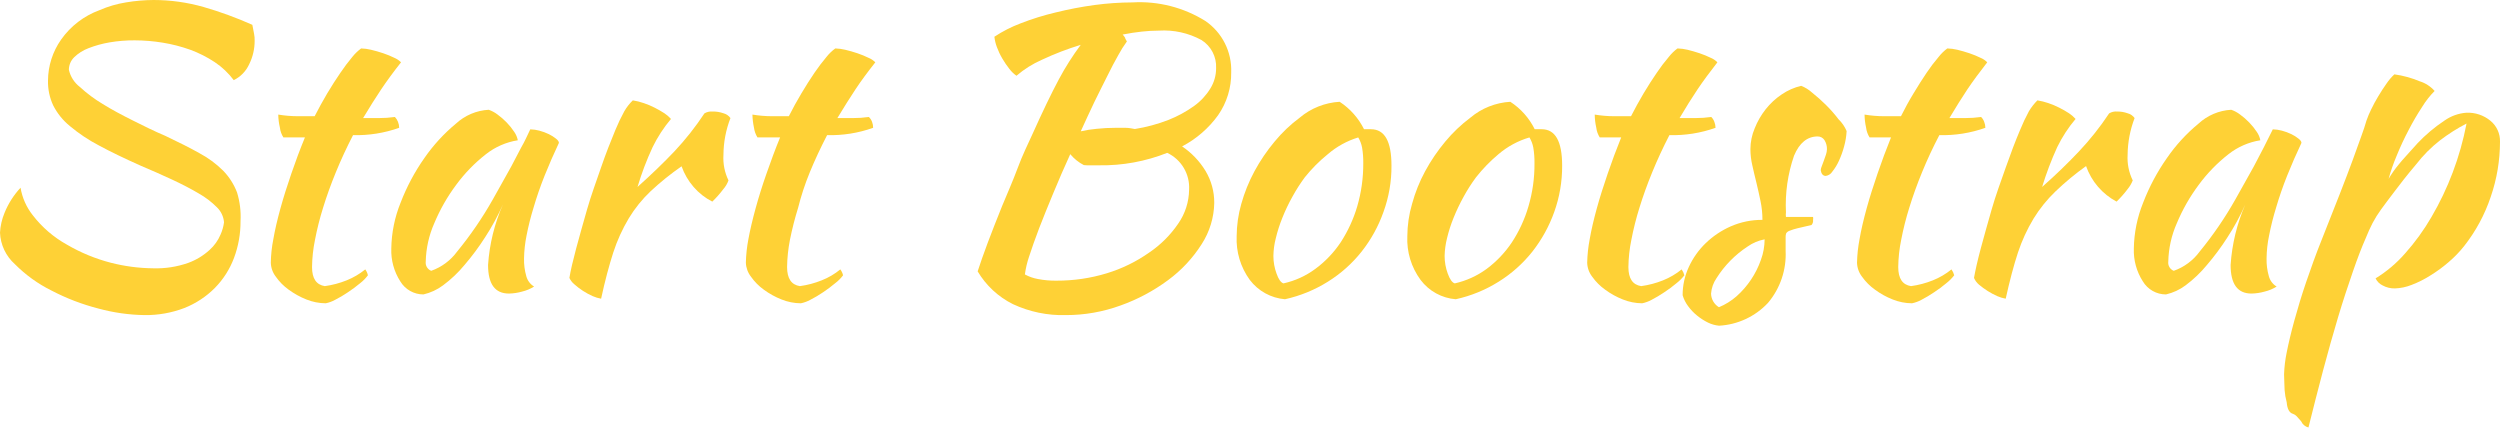
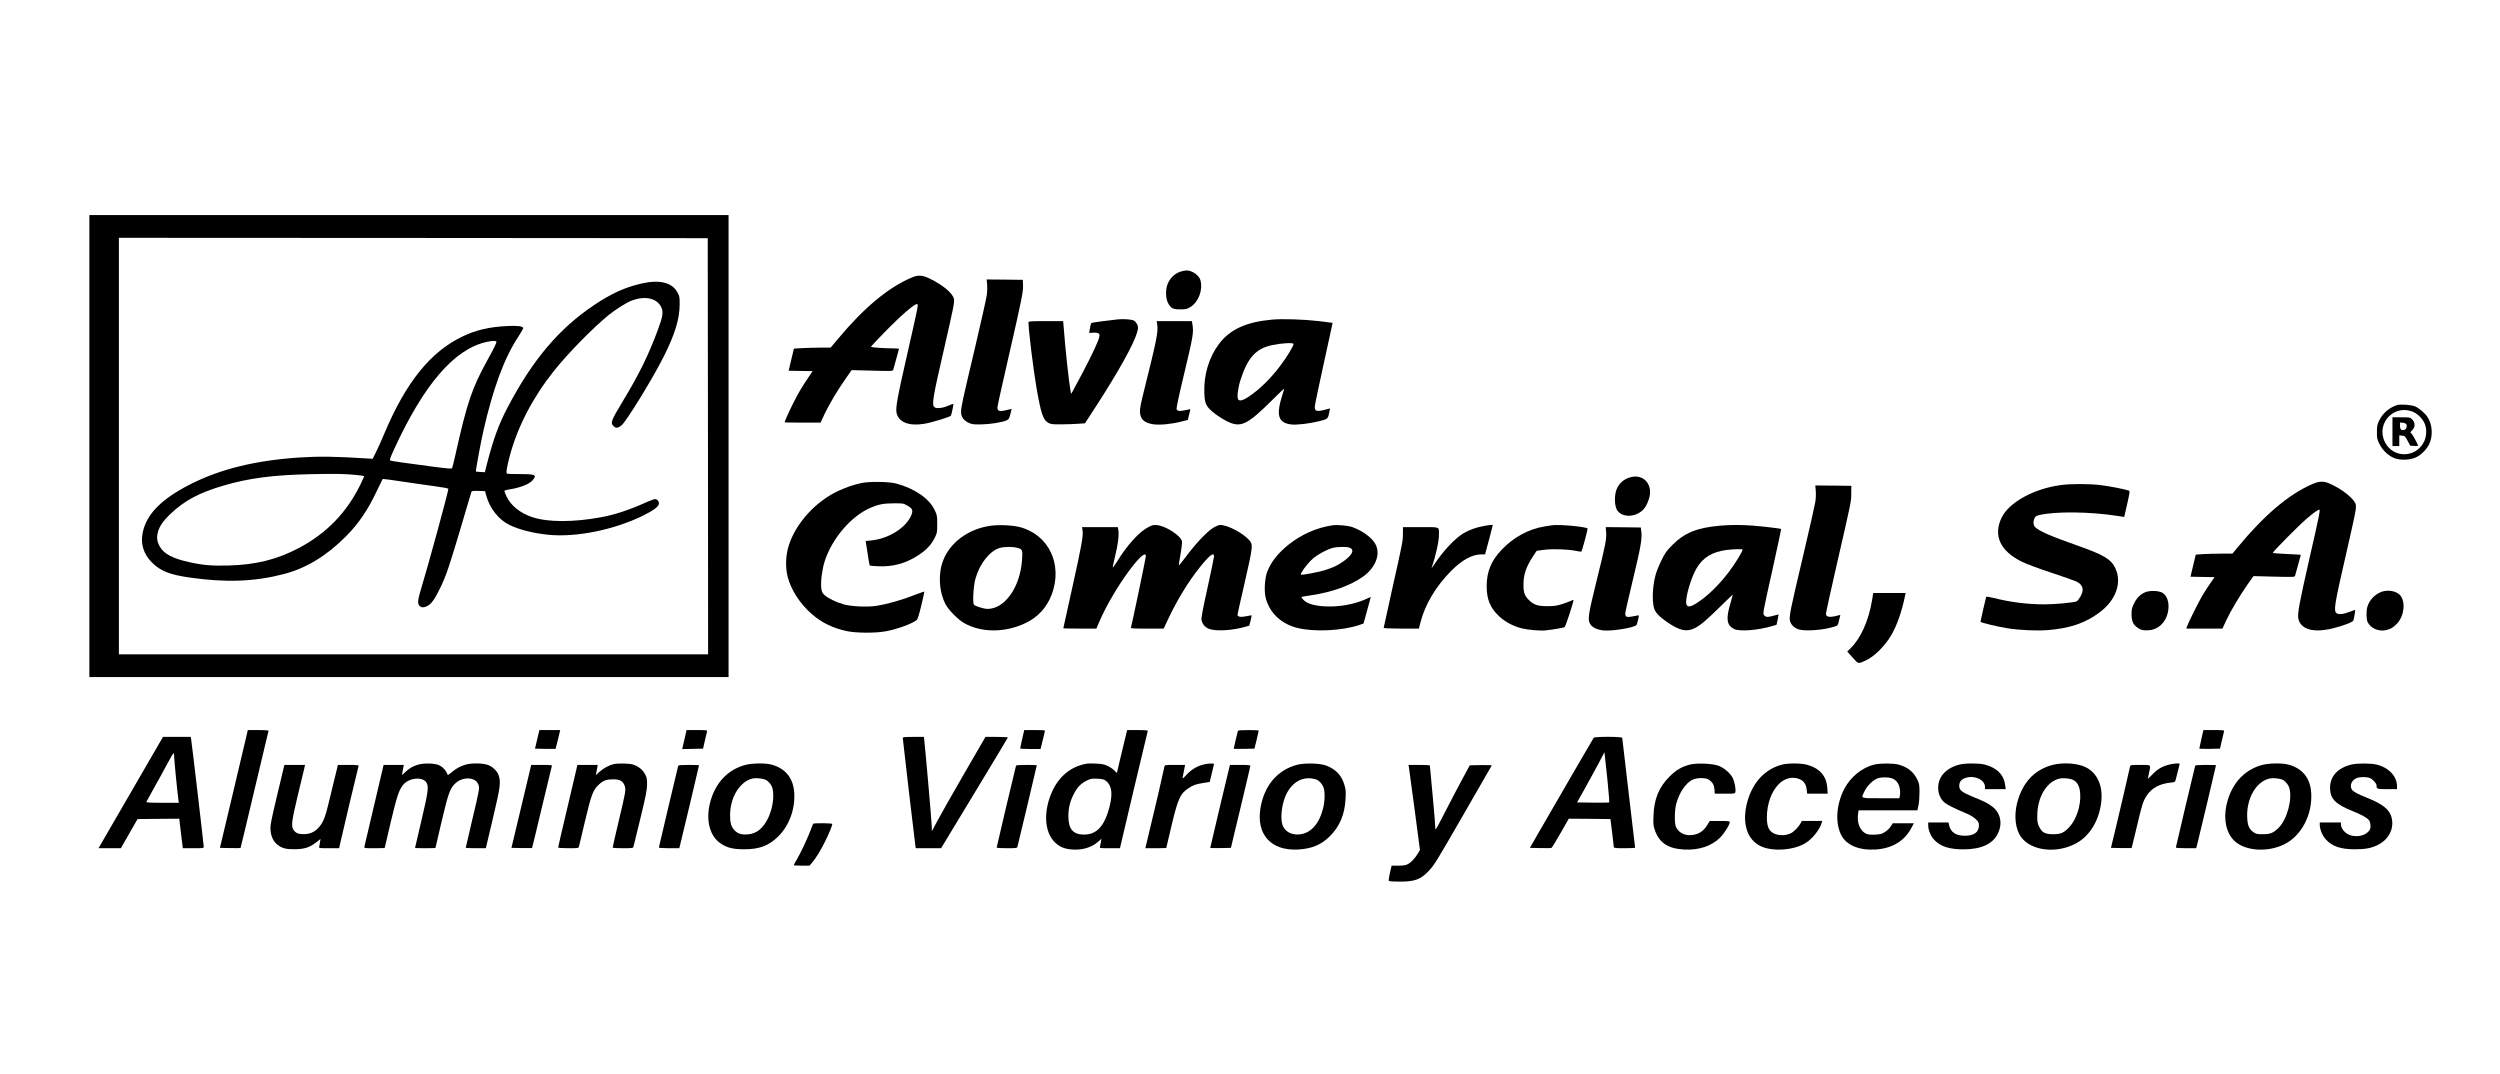
- <svg xmlns="http://www.w3.org/2000/svg" viewBox="0 0 228.66 39.08">
-   <style>.cls-1{fill:#fed136;}</style>
-   <path class="cls-1" d="M23.08,15.17c.07.4.13.68.16.83a2.66,2.66,0,0,1,.05.62,4.76,4.76,0,0,1-.51,2.18,3,3,0,0,1-1.4,1.43,7.12,7.12,0,0,0-1.73-1.64,10.8,10.8,0,0,0-2.25-1.14,14.23,14.23,0,0,0-2.53-.65,16,16,0,0,0-2.55-.21,13,13,0,0,0-2.32.19,9.91,9.91,0,0,0-1.91.53,3.79,3.79,0,0,0-1.31.83,1.61,1.61,0,0,0-.48,1.14,2.73,2.73,0,0,0,1,1.57,12.76,12.76,0,0,0,2.09,1.56c.82.51,1.74,1,2.74,1.5s2,1,3,1.42c1.2.57,2.24,1.09,3.11,1.58a9.31,9.31,0,0,1,2.16,1.59,5.83,5.83,0,0,1,1.28,2A7.5,7.5,0,0,1,22,33.12a9.43,9.43,0,0,1-.6,3.38,7.84,7.84,0,0,1-1.75,2.74,8.21,8.21,0,0,1-2.78,1.83,9.85,9.85,0,0,1-3.65.65A17,17,0,0,1,9,41.12a20,20,0,0,1-4.3-1.65,12.61,12.61,0,0,1-3.33-2.4A4.09,4.09,0,0,1,0,34.18a5.48,5.48,0,0,1,.41-1.8,7.5,7.5,0,0,1,1.47-2.31A5.49,5.49,0,0,0,3,32.59a10.14,10.14,0,0,0,3.13,2.69,15.79,15.79,0,0,0,4,1.65,16.23,16.23,0,0,0,3.87.51,8.83,8.83,0,0,0,3.23-.5,5.89,5.89,0,0,0,1.94-1.18,3.94,3.94,0,0,0,1-1.4,4,4,0,0,0,.32-1.13,2.14,2.14,0,0,0-.65-1.37,7.65,7.65,0,0,0-1.67-1.27c-.69-.41-1.5-.83-2.42-1.26s-1.88-.85-2.87-1.27c-1.48-.66-2.77-1.28-3.84-1.86a14.83,14.83,0,0,1-2.65-1.77,5.88,5.88,0,0,1-1.53-1.9,5.1,5.1,0,0,1-.47-2.26,6.57,6.57,0,0,1,1.2-3.75A7.41,7.41,0,0,1,9.1,13.83a10,10,0,0,1,2.42-.71,15.83,15.83,0,0,1,2.53-.22,16.76,16.76,0,0,1,4.57.64A34.29,34.29,0,0,1,23.08,15.17Z" transform="translate(0 -12.9)" />
-   <path class="cls-1" d="M25.92,25.47a2.16,2.16,0,0,1-.32-.9,5.75,5.75,0,0,1-.15-1.19,11.13,11.13,0,0,0,1.77.15h1.56c.36-.7.74-1.4,1.15-2.09s.82-1.32,1.21-1.89a17.57,17.57,0,0,1,1.09-1.45,4.35,4.35,0,0,1,.8-.77,4.29,4.29,0,0,1,.9.12c.37.09.74.19,1.12.32s.72.27,1,.41a1.89,1.89,0,0,1,.63.42c-.71.9-1.31,1.72-1.82,2.48s-1.06,1.64-1.65,2.62h1.44a10.58,10.58,0,0,0,1.47-.1,1.28,1.28,0,0,1,.28.44,1.5,1.5,0,0,1,.11.55,11.71,11.71,0,0,1-4.22.67c-.59,1.14-1.11,2.27-1.57,3.39s-.85,2.21-1.17,3.25a26.36,26.36,0,0,0-.74,2.94,13.17,13.17,0,0,0-.27,2.49q0,1.56,1.17,1.74a8.46,8.46,0,0,0,2-.53,6.68,6.68,0,0,0,1.7-1,1.42,1.42,0,0,1,.24.54,3.7,3.7,0,0,1-.72.73,12.51,12.51,0,0,1-1.12.83,10.47,10.47,0,0,1-1.17.69,3,3,0,0,1-.85.31,4.85,4.85,0,0,1-1.77-.35,7.38,7.38,0,0,1-1.61-.89,4.93,4.93,0,0,1-1.18-1.19,2.19,2.19,0,0,1-.46-1.29,11.94,11.94,0,0,1,.23-2.14c.15-.87.37-1.8.65-2.82s.62-2.08,1-3.19.79-2.21,1.24-3.3Z" transform="translate(0 -12.9)" />
-   <path class="cls-1" d="M48.5,24.73a3.45,3.45,0,0,1,.83.12,4.92,4.92,0,0,1,.87.32,3.48,3.48,0,0,1,.65.41q.27.21.27.39c-.47,1-.91,2-1.31,3s-.74,2-1,2.89a24.37,24.37,0,0,0-.65,2.58,11.63,11.63,0,0,0-.23,2.09,5.4,5.4,0,0,0,.21,1.64,1.58,1.58,0,0,0,.71.94,3.64,3.64,0,0,1-1.1.46,4.72,4.72,0,0,1-1.2.18c-1.28,0-1.91-.87-1.91-2.62A16.45,16.45,0,0,1,46,31.6a21.14,21.14,0,0,1-1.63,3,22.3,22.3,0,0,1-1.87,2.52A11.21,11.21,0,0,1,40.52,39a4.79,4.79,0,0,1-1.79.83,2.46,2.46,0,0,1-2.12-1.2,5.2,5.2,0,0,1-.82-3,11.6,11.6,0,0,1,.85-4.19,18.86,18.86,0,0,1,2.18-4.09,15.66,15.66,0,0,1,2.88-3.14,4.81,4.81,0,0,1,3-1.27,2.89,2.89,0,0,1,.8.43,6.43,6.43,0,0,1,.85.74,5.91,5.91,0,0,1,.69.86,2,2,0,0,1,.32.76A6.31,6.31,0,0,0,44.45,27a14.3,14.3,0,0,0-2.73,2.81,16.49,16.49,0,0,0-2,3.51,9.17,9.17,0,0,0-.78,3.5.8.8,0,0,0,.5.85,5,5,0,0,0,2.37-1.76,33.44,33.44,0,0,0,3.26-4.76l.79-1.41c.3-.52.6-1.07.91-1.63l.9-1.72C48,25.83,48.24,25.27,48.5,24.73Z" transform="translate(0 -12.9)" />
-   <path class="cls-1" d="M52.08,38.32c.11-.68.32-1.58.62-2.7s.64-2.32,1-3.58.83-2.53,1.27-3.81.89-2.42,1.31-3.43a17,17,0,0,1,.82-1.72,4.49,4.49,0,0,1,.78-1,5.82,5.82,0,0,1,1,.25,7.17,7.17,0,0,1,1,.42,10.06,10.06,0,0,1,.89.51,3,3,0,0,1,.6.52,12.47,12.47,0,0,0-1.68,2.58A26.67,26.67,0,0,0,58.31,30q1.9-1.7,3.38-3.26a26,26,0,0,0,2.74-3.47,1.24,1.24,0,0,1,.74-.17,2.8,2.8,0,0,1,1,.16,1.13,1.13,0,0,1,.64.44,9.39,9.39,0,0,0-.64,3.36,4.67,4.67,0,0,0,.46,2.34,2.52,2.52,0,0,1-.48.81,9.48,9.48,0,0,1-1,1.13A5.64,5.64,0,0,1,63.44,30a5.85,5.85,0,0,1-1.1-1.89,25,25,0,0,0-2.83,2.28,11.89,11.89,0,0,0-2,2.48A15.33,15.33,0,0,0,56.09,36c-.38,1.18-.76,2.59-1.11,4.22a3.32,3.32,0,0,1-.76-.23,6.46,6.46,0,0,1-.89-.48,6.29,6.29,0,0,1-.79-.6A1.65,1.65,0,0,1,52.08,38.32Z" transform="translate(0 -12.9)" />
-   <path class="cls-1" d="M69.28,25.47a2.31,2.31,0,0,1-.32-.9,6.42,6.42,0,0,1-.14-1.19,11.13,11.13,0,0,0,1.77.15h1.56c.35-.7.74-1.4,1.15-2.09s.81-1.32,1.2-1.89a17.48,17.48,0,0,1,1.1-1.45,4.05,4.05,0,0,1,.8-.77,4.46,4.46,0,0,1,.9.12c.37.09.74.19,1.12.32s.72.27,1,.41a1.85,1.85,0,0,1,.64.42c-.71.9-1.32,1.72-1.82,2.48s-1.06,1.64-1.65,2.62H78a10.37,10.37,0,0,0,1.47-.1,1.17,1.17,0,0,1,.29.44,1.49,1.49,0,0,1,.1.55,11.62,11.62,0,0,1-4.21.67c-.59,1.14-1.12,2.27-1.58,3.39S73.26,30.86,73,31.9a28.93,28.93,0,0,0-.75,2.94,14,14,0,0,0-.26,2.49q0,1.56,1.17,1.74a8.38,8.38,0,0,0,2-.53,6.35,6.35,0,0,0,1.7-1,1.47,1.47,0,0,1,.25.54,3.53,3.53,0,0,1-.73.73,12.33,12.33,0,0,1-1.11.83,10.47,10.47,0,0,1-1.17.69,3.1,3.1,0,0,1-.85.31,4.85,4.85,0,0,1-1.77-.35,7.16,7.16,0,0,1-1.61-.89,4.93,4.93,0,0,1-1.18-1.19,2.2,2.2,0,0,1-.47-1.29,13,13,0,0,1,.23-2.14c.16-.87.38-1.8.66-2.82s.61-2.08,1-3.19.79-2.21,1.24-3.3Z" transform="translate(0 -12.9)" />
-   <path class="cls-1" d="M112.61,19.52a6.68,6.68,0,0,1-1.2,3.92,9.49,9.49,0,0,1-3.29,2.85,7.24,7.24,0,0,1,2.14,2.24,5.61,5.61,0,0,1,.8,2.93,7.17,7.17,0,0,1-1.15,3.77,12.21,12.21,0,0,1-3.07,3.29,16.72,16.72,0,0,1-4.35,2.32,14.54,14.54,0,0,1-5,.88,10.74,10.74,0,0,1-4.84-1,7.78,7.78,0,0,1-3.23-3q.34-1.06.93-2.64c.39-1,.82-2.16,1.3-3.32s1-2.33,1.43-3.49.94-2.2,1.36-3.12c.9-2,1.7-3.67,2.41-5a24.86,24.86,0,0,1,2-3.15,26.71,26.71,0,0,0-3.54,1.36,9.33,9.33,0,0,0-2.34,1.47,2.91,2.91,0,0,1-.65-.63,8.15,8.15,0,0,1-.64-.94,6.29,6.29,0,0,1-.5-1.05,3.94,3.94,0,0,1-.23-.95,12,12,0,0,1,2.39-1.22,23.75,23.75,0,0,1,3.21-1,33.74,33.74,0,0,1,3.55-.68,26.83,26.83,0,0,1,3.49-.24,11.36,11.36,0,0,1,6.66,1.7A5.44,5.44,0,0,1,112.61,19.52ZM99.13,28a4,4,0,0,1-1.24-1c-.55,1.2-1.06,2.38-1.54,3.54s-.92,2.23-1.3,3.22-.68,1.86-.92,2.59A8.69,8.69,0,0,0,93.74,38a3.87,3.87,0,0,0,1.19.42,8.25,8.25,0,0,0,1.72.15,15.56,15.56,0,0,0,4.6-.68A13.63,13.63,0,0,0,105.11,36a9.93,9.93,0,0,0,2.65-2.64,5.53,5.53,0,0,0,1-3.11,3.51,3.51,0,0,0-2-3.37,16.2,16.2,0,0,1-6.23,1.14h-.76A3.79,3.79,0,0,1,99.13,28ZM106,15.7a14.6,14.6,0,0,0-1.57.09c-.56.06-1.14.15-1.75.27a1.33,1.33,0,0,1,.23.3c0,.1.11.21.16.33a10.77,10.77,0,0,0-.78,1.24c-.31.55-.65,1.18-1,1.9s-.77,1.51-1.19,2.39-.83,1.77-1.25,2.69a10.89,10.89,0,0,1,1.47-.23,16.47,16.47,0,0,1,1.71-.09c.31,0,.61,0,.91,0s.58.06.86.11a15.06,15.06,0,0,0,3.07-.83,10.86,10.86,0,0,0,2.35-1.28A5.48,5.48,0,0,0,110.7,21a3.51,3.51,0,0,0,.53-1.87,2.87,2.87,0,0,0-1.34-2.57A7.22,7.22,0,0,0,106,15.7Z" transform="translate(0 -12.9)" />
-   <path class="cls-1" d="M117.53,40.27a4.51,4.51,0,0,1-3.22-1.77,6.31,6.31,0,0,1-1.2-4,11,11,0,0,1,.42-2.94,14.51,14.51,0,0,1,1.21-3,16.37,16.37,0,0,1,1.84-2.71,13.15,13.15,0,0,1,2.3-2.19,6.21,6.21,0,0,1,3.65-1.45,6.4,6.4,0,0,1,2.23,2.51l.32,0,.31,0c1.26,0,1.88,1.11,1.88,3.33a12.13,12.13,0,0,1-.73,4.23,12.61,12.61,0,0,1-2,3.63,12.09,12.09,0,0,1-3.08,2.75A12.45,12.45,0,0,1,117.53,40.27Zm1.81-11.15a15.33,15.33,0,0,0-1.13,1.77,16.13,16.13,0,0,0-.92,1.93,13,13,0,0,0-.6,1.87,6.79,6.79,0,0,0-.22,1.62,4.65,4.65,0,0,0,.29,1.62c.18.52.4.82.63.89a7.68,7.68,0,0,0,2.92-1.33,9.7,9.7,0,0,0,2.31-2.42,12.49,12.49,0,0,0,1.52-3.3,13.82,13.82,0,0,0,.55-3.93,7.84,7.84,0,0,0-.11-1.45,2.8,2.8,0,0,0-.35-.92A7.71,7.71,0,0,0,121.45,27,13.82,13.82,0,0,0,119.34,29.12Z" transform="translate(0 -12.9)" />
-   <path class="cls-1" d="M133.15,40.27a4.47,4.47,0,0,1-3.22-1.77,6.25,6.25,0,0,1-1.21-4,10.62,10.62,0,0,1,.43-2.94,13.93,13.93,0,0,1,1.2-3,16.37,16.37,0,0,1,1.84-2.71,13.51,13.51,0,0,1,2.3-2.19,6.23,6.23,0,0,1,3.65-1.45,6.33,6.33,0,0,1,2.23,2.51l.32,0,.32,0c1.25,0,1.87,1.11,1.87,3.33a12.36,12.36,0,0,1-.72,4.23,12.87,12.87,0,0,1-2,3.63,12.09,12.09,0,0,1-3.08,2.75A12.39,12.39,0,0,1,133.15,40.27ZM135,29.12a15.33,15.33,0,0,0-1.13,1.77,17.83,17.83,0,0,0-.92,1.93,13,13,0,0,0-.6,1.87,7.34,7.34,0,0,0-.22,1.62,4.65,4.65,0,0,0,.29,1.62c.19.52.4.82.64.89a7.82,7.82,0,0,0,2.92-1.33,9.84,9.84,0,0,0,2.3-2.42,12.18,12.18,0,0,0,1.52-3.3,13.48,13.48,0,0,0,.55-3.93,7.84,7.84,0,0,0-.11-1.45,2.8,2.8,0,0,0-.35-.92A7.71,7.71,0,0,0,137.06,27,14.28,14.28,0,0,0,135,29.12Z" transform="translate(0 -12.9)" />
-   <path class="cls-1" d="M146.32,25.47a2.16,2.16,0,0,1-.32-.9,5.66,5.66,0,0,1-.14-1.19,10.94,10.94,0,0,0,1.77.15h1.55c.36-.7.74-1.4,1.15-2.09s.82-1.32,1.21-1.89a15.52,15.52,0,0,1,1.1-1.45,4.07,4.07,0,0,1,.79-.77,4.46,4.46,0,0,1,.91.12c.36.09.73.19,1.11.32s.72.27,1,.41a1.79,1.79,0,0,1,.63.42c-.7.9-1.31,1.72-1.82,2.48s-1.06,1.64-1.64,2.62h1.43a10.58,10.58,0,0,0,1.47-.1,1.15,1.15,0,0,1,.28.44,1.5,1.5,0,0,1,.11.55,11.67,11.67,0,0,1-4.22.67c-.59,1.14-1.11,2.27-1.57,3.39s-.85,2.21-1.17,3.25a26.36,26.36,0,0,0-.74,2.94,13.17,13.17,0,0,0-.27,2.49q0,1.56,1.17,1.74a8.46,8.46,0,0,0,2-.53,6.51,6.51,0,0,0,1.7-1,1.66,1.66,0,0,1,.25.54,4.13,4.13,0,0,1-.73.73,11.22,11.22,0,0,1-1.12.83,11.36,11.36,0,0,1-1.16.69,3.1,3.1,0,0,1-.85.31,4.85,4.85,0,0,1-1.77-.35,7.16,7.16,0,0,1-1.61-.89,5,5,0,0,1-1.19-1.19,2.19,2.19,0,0,1-.46-1.29,13,13,0,0,1,.23-2.14c.15-.87.37-1.8.65-2.82s.62-2.08,1-3.19.79-2.21,1.23-3.3Z" transform="translate(0 -12.9)" />
-   <path class="cls-1" d="M168.9,24.89a6.59,6.59,0,0,1-.23,1.4,8.34,8.34,0,0,1-.47,1.31,4.63,4.63,0,0,1-.61,1,.84.84,0,0,1-.6.39c-.26,0-.41-.2-.46-.53a1.13,1.13,0,0,1,.09-.34c.06-.15.12-.32.19-.51s.14-.38.2-.57a1.65,1.65,0,0,0,.09-.49,1.51,1.51,0,0,0-.23-.84.73.73,0,0,0-.62-.33c-.95,0-1.67.59-2.16,1.76a13.82,13.82,0,0,0-.74,5.18,1.57,1.57,0,0,0,0,.42h2.48a.85.85,0,0,1,0,.28.59.59,0,0,1-.14.46l-1.29.3a5.39,5.39,0,0,0-.73.23.59.59,0,0,0-.3.23,1,1,0,0,0-.05.33c0,.19,0,.38,0,.57s0,.42,0,.7a6.88,6.88,0,0,1-1.61,4.76,6.61,6.61,0,0,1-4.48,2.09,2.94,2.94,0,0,1-1-.28,5.19,5.19,0,0,1-1-.64,4.54,4.54,0,0,1-.83-.87,3.1,3.1,0,0,1-.5-1,6.11,6.11,0,0,1,.57-2.59,7.21,7.21,0,0,1,1.54-2.17,7.86,7.86,0,0,1,2.3-1.54,7.11,7.11,0,0,1,2.89-.59,8.42,8.42,0,0,0-.18-1.74c-.12-.57-.24-1.12-.37-1.65s-.26-1.06-.37-1.57a6.56,6.56,0,0,1-.18-1.51,4.93,4.93,0,0,1,.39-1.9,7,7,0,0,1,1-1.74,6.42,6.42,0,0,1,1.48-1.37,5.33,5.33,0,0,1,1.77-.78,3.23,3.23,0,0,1,1,.62,14.82,14.82,0,0,1,1.29,1.15,12.13,12.13,0,0,1,1.13,1.29A3.24,3.24,0,0,1,168.9,24.89ZM157.22,41a5.82,5.82,0,0,0,1.61-1,8,8,0,0,0,2.23-3.33,5.54,5.54,0,0,0,.34-1.88,4,4,0,0,0-1.56.66A9.54,9.54,0,0,0,157,38.34a2.86,2.86,0,0,0-.5,1.42A1.5,1.5,0,0,0,157.22,41Z" transform="translate(0 -12.9)" />
-   <path class="cls-1" d="M171,25.47a2.16,2.16,0,0,1-.32-.9,5.66,5.66,0,0,1-.14-1.19,10.94,10.94,0,0,0,1.77.15h1.56c.35-.7.73-1.4,1.15-2.09s.81-1.32,1.2-1.89a15.52,15.52,0,0,1,1.1-1.45,4.07,4.07,0,0,1,.79-.77,4.46,4.46,0,0,1,.91.12c.36.09.73.19,1.11.32s.72.27,1,.41a1.79,1.79,0,0,1,.63.42c-.7.9-1.31,1.72-1.82,2.48s-1.05,1.64-1.64,2.62h1.43a10.58,10.58,0,0,0,1.47-.1,1.15,1.15,0,0,1,.28.44,1.5,1.5,0,0,1,.11.55,11.66,11.66,0,0,1-4.21.67c-.6,1.14-1.12,2.27-1.58,3.39s-.85,2.21-1.17,3.25a26.36,26.36,0,0,0-.74,2.94,13.17,13.17,0,0,0-.27,2.49q0,1.56,1.17,1.74a8.46,8.46,0,0,0,2-.53,6.51,6.51,0,0,0,1.7-1,1.66,1.66,0,0,1,.25.54,4.13,4.13,0,0,1-.73.73,11.22,11.22,0,0,1-1.12.83,11.36,11.36,0,0,1-1.16.69,3.1,3.1,0,0,1-.85.31,4.85,4.85,0,0,1-1.77-.35,7.16,7.16,0,0,1-1.61-.89,5,5,0,0,1-1.19-1.19,2.19,2.19,0,0,1-.46-1.29,13,13,0,0,1,.23-2.14c.15-.87.37-1.8.65-2.82s.62-2.08,1-3.19.79-2.21,1.23-3.3Z" transform="translate(0 -12.9)" />
-   <path class="cls-1" d="M180.55,38.32c.12-.68.32-1.58.62-2.7s.64-2.32,1-3.58.83-2.53,1.28-3.81.88-2.42,1.31-3.43a17.28,17.28,0,0,1,.81-1.72,5.13,5.13,0,0,1,.78-1,6.15,6.15,0,0,1,1,.25,7.54,7.54,0,0,1,1,.42,8.8,8.8,0,0,1,.89.51,3,3,0,0,1,.6.52,12.47,12.47,0,0,0-1.68,2.58A29.42,29.42,0,0,0,186.78,30c1.28-1.13,2.4-2.22,3.38-3.26a26.08,26.08,0,0,0,2.75-3.47,1.22,1.22,0,0,1,.74-.17,2.75,2.75,0,0,1,.95.16,1.13,1.13,0,0,1,.64.44,9.61,9.61,0,0,0-.64,3.36,4.66,4.66,0,0,0,.47,2.34,3,3,0,0,1-.48.81,9.57,9.57,0,0,1-1,1.13,5.88,5.88,0,0,1-2.79-3.25A25.16,25.16,0,0,0,188,30.41a12.57,12.57,0,0,0-2,2.48A15.32,15.32,0,0,0,184.57,36c-.39,1.18-.76,2.59-1.12,4.22a3.47,3.47,0,0,1-.76-.23A7,7,0,0,1,181,38.93,1.65,1.65,0,0,1,180.55,38.32Z" transform="translate(0 -12.9)" />
-   <path class="cls-1" d="M207.88,24.73a3.45,3.45,0,0,1,.83.12,4.92,4.92,0,0,1,.87.32,3.48,3.48,0,0,1,.65.41q.27.21.27.39c-.47,1-.91,2-1.31,3s-.74,2-1,2.89a24.37,24.37,0,0,0-.65,2.58,10.79,10.79,0,0,0-.23,2.09,5.4,5.4,0,0,0,.21,1.64,1.58,1.58,0,0,0,.71.94,3.64,3.64,0,0,1-1.1.46,4.72,4.72,0,0,1-1.2.18c-1.28,0-1.91-.87-1.91-2.62a16.7,16.7,0,0,1,1.34-5.52,21.14,21.14,0,0,1-1.63,3,22.3,22.3,0,0,1-1.87,2.52A11.21,11.21,0,0,1,199.9,39a4.79,4.79,0,0,1-1.79.83,2.46,2.46,0,0,1-2.12-1.2,5.2,5.2,0,0,1-.82-3,11.6,11.6,0,0,1,.85-4.19,18.86,18.86,0,0,1,2.18-4.09,15.37,15.37,0,0,1,2.88-3.14,4.81,4.81,0,0,1,3-1.27,2.89,2.89,0,0,1,.8.43,6.43,6.43,0,0,1,.85.74,5.91,5.91,0,0,1,.69.86,2,2,0,0,1,.32.76A6.31,6.31,0,0,0,203.83,27a14.3,14.3,0,0,0-2.73,2.81,16.49,16.49,0,0,0-2,3.51,9.17,9.17,0,0,0-.78,3.5.8.8,0,0,0,.5.85,5,5,0,0,0,2.37-1.76,33.44,33.44,0,0,0,3.26-4.76l.79-1.41c.3-.52.6-1.07.91-1.63l.9-1.72C207.34,25.83,207.62,25.27,207.88,24.73Z" transform="translate(0 -12.9)" />
-   <path class="cls-1" d="M209.72,50.75c-.33-.09-.52-.45-.57-1.06a5.94,5.94,0,0,1-.19-1.1c0-.42-.05-.91-.05-1.45a11.83,11.83,0,0,1,.24-2c.17-.86.4-1.83.7-2.92s.65-2.26,1.08-3.52.89-2.54,1.41-3.84c.64-1.63,1.19-3,1.67-4.23s.86-2.23,1.18-3.1.58-1.59.78-2.16.36-1,.48-1.45a8.64,8.64,0,0,1,.42-1,13.36,13.36,0,0,1,.66-1.22c.24-.41.5-.8.76-1.17a4.92,4.92,0,0,1,.71-.83,9.44,9.44,0,0,1,2.33.64,3,3,0,0,1,1.35.88,7.92,7.92,0,0,0-1.13,1.44,23.25,23.25,0,0,0-1.24,2.12,25.29,25.29,0,0,0-1.1,2.36,17.08,17.08,0,0,0-.74,2.12,10.32,10.32,0,0,1,.92-1.31c.37-.47,1-1.12,1.73-1.95a14.22,14.22,0,0,1,2.46-2.07,4,4,0,0,1,2-.72,3.23,3.23,0,0,1,2.21.74,2.39,2.39,0,0,1,.87,1.91,15.52,15.52,0,0,1-.85,5.05,15,15,0,0,1-2.44,4.51A10.39,10.39,0,0,1,224,36.84a12.57,12.57,0,0,1-1.7,1.25,9.34,9.34,0,0,1-1.73.87,4.5,4.5,0,0,1-1.52.32,2.24,2.24,0,0,1-1.12-.27,1.36,1.36,0,0,1-.65-.65,11.69,11.69,0,0,0,2.69-2.27,20.19,20.19,0,0,0,2.42-3.34,26.61,26.61,0,0,0,1.95-4.09,27.19,27.19,0,0,0,1.26-4.46,16,16,0,0,0-2.43,1.54A12.33,12.33,0,0,0,221,27.92c-.85,1-1.52,1.87-2,2.51s-.9,1.18-1.22,1.63a10.31,10.31,0,0,0-.78,1.25c-.2.39-.42.87-.65,1.44-.33.75-.72,1.75-1.15,3s-.89,2.62-1.35,4.16-.92,3.17-1.38,4.9-.9,3.47-1.33,5.19a1,1,0,0,1-.67-.57c-.19-.21-.33-.36-.41-.46A.81.81,0,0,0,209.72,50.75Z" transform="translate(0 -12.9)" />
+ <svg xmlns="http://www.w3.org/2000/svg" version="1.0" width="3301pt" height="1417pt" viewBox="0 0 3301 1417" preserveAspectRatio="xMidYMid meet">
+   <g transform="translate(0,1417) scale(0.1,-0.1)" fill="#000000" stroke="none">
+     <path d="M1180 8280 l0 -3050 4220 0 4220 0 0 3050 0 3050 -4220 0 -4220 0 0 -3050z m8168 -2 l2 -2748 -3890 0 -3890 0 0 2750 0 2750 3888 -2 3887 -3 3 -2747z" />
+     <path d="M8465 10425 c-218 -51 -388 -128 -616 -280 -470 -314 -820 -729 -1152 -1365 -112 -214 -183 -409 -266 -730 l-29 -115 -59 3 c-32 2 -59 4 -59 5 -6 6 63 381 97 530 129 570 280 977 464 1253 36 54 64 105 63 113 -5 24 -80 33 -213 26 -236 -12 -408 -52 -584 -136 -427 -203 -750 -604 -1037 -1285 -36 -87 -86 -198 -110 -245 l-43 -87 -63 4 c-421 27 -639 30 -893 14 -588 -38 -1055 -152 -1455 -356 -378 -192 -577 -394 -626 -638 -30 -147 11 -281 121 -392 112 -113 235 -162 494 -199 485 -70 859 -56 1248 45 294 76 564 240 818 495 174 174 293 351 421 624 35 73 65 135 67 137 2 2 120 -13 263 -35 142 -22 337 -49 432 -62 116 -16 172 -27 172 -35 0 -35 -270 -1026 -351 -1288 -54 -176 -60 -225 -29 -256 24 -24 49 -25 93 -6 59 25 103 85 181 246 81 168 116 272 302 900 58 195 107 361 109 368 4 9 28 12 92 10 l88 -3 16 -60 c45 -168 166 -320 309 -388 130 -62 312 -108 510 -128 365 -37 865 64 1245 250 152 75 215 123 215 164 0 31 -24 57 -52 57 -11 0 -61 -19 -112 -41 -228 -103 -413 -164 -601 -199 -363 -67 -699 -67 -905 1 -157 51 -284 152 -340 270 -16 35 -30 69 -30 75 0 7 21 15 48 19 152 21 280 71 326 125 58 69 36 80 -160 80 -89 0 -169 2 -177 5 -18 7 -8 75 33 231 102 385 304 774 582 1124 188 236 520 574 728 743 89 71 235 164 298 187 177 67 330 35 390 -80 34 -65 26 -124 -42 -307 -125 -336 -245 -581 -467 -948 -152 -253 -162 -280 -115 -324 30 -28 59 -24 104 14 67 57 416 626 560 915 143 286 205 488 206 675 1 104 -1 113 -29 165 -72 131 -239 172 -480 115z m-1909 -769 c3 -8 -47 -110 -112 -226 -213 -386 -275 -568 -430 -1262 -20 -91 -40 -172 -45 -179 -6 -10 -50 -7 -221 15 -379 49 -586 79 -598 86 -7 5 8 48 48 136 397 867 799 1335 1227 1429 81 18 124 18 131 1z m-1858 -1757 c61 -6 112 -13 112 -15 0 -2 -20 -46 -44 -97 -181 -378 -450 -657 -818 -852 -294 -154 -566 -222 -933 -232 -213 -6 -337 4 -515 44 -218 48 -334 109 -389 204 -38 67 -45 119 -26 193 21 79 70 150 171 245 182 173 378 277 698 370 334 98 649 139 1146 150 336 7 439 5 598 -10z" />
+     <path d="M15607 10589 c-81 -19 -151 -79 -187 -162 -32 -71 -31 -189 1 -254 37 -73 65 -88 162 -88 72 0 88 3 130 28 112 66 173 227 137 359 -18 64 -114 130 -185 127 -11 -1 -37 -5 -58 -10z" />
+     <path d="M12040 10506 c-307 -128 -634 -400 -980 -816 l-92 -110 -123 0 c-67 0 -176 -3 -242 -6 l-120 -7 -35 -146 -35 -146 158 -3 159 -2 -59 -88 c-88 -130 -135 -210 -200 -341 -50 -98 -111 -236 -111 -248 0 -2 107 -3 238 -3 l237 0 49 106 c60 128 173 319 281 473 l80 114 272 -7 c257 -7 271 -7 277 11 15 52 76 272 76 277 0 3 -33 6 -72 6 -121 0 -298 13 -298 21 0 4 76 86 169 181 233 239 417 398 443 382 15 -9 9 -35 -128 -639 -141 -619 -162 -737 -144 -805 32 -118 165 -168 363 -136 93 15 332 87 351 106 9 9 39 151 33 157 -2 2 -30 -9 -63 -23 -77 -34 -164 -43 -187 -19 -35 34 -20 125 124 750 131 571 143 634 135 677 -13 73 -147 186 -317 268 -99 48 -154 52 -239 16z" />
+     <path d="M13034 10417 c3 -34 2 -97 -4 -140 -5 -42 -75 -355 -155 -694 -168 -710 -185 -788 -185 -853 0 -63 31 -108 95 -140 46 -23 61 -25 170 -24 122 2 284 28 341 56 23 11 31 25 45 81 l17 69 -21 -6 c-12 -4 -48 -12 -79 -18 -67 -13 -88 -3 -88 43 0 16 70 331 155 701 170 742 187 828 183 920 l-3 63 -239 3 -239 2 7 -63z" />
+     <path d="M14760 9953 c-104 -10 -340 -42 -348 -47 -5 -3 -12 -25 -16 -48 -4 -24 -9 -53 -12 -65 -6 -21 -4 -22 43 -16 31 3 58 1 72 -7 20 -10 22 -17 16 -48 -10 -54 -93 -231 -222 -477 -64 -121 -124 -233 -133 -248 l-18 -28 -6 33 c-22 123 -67 531 -92 856 l-6 72 -229 0 c-182 0 -229 -3 -229 -13 0 -104 62 -609 105 -862 59 -346 90 -435 160 -470 35 -17 58 -20 180 -18 77 1 176 4 220 8 l81 6 141 217 c299 461 507 834 548 986 15 56 15 66 2 98 -9 20 -27 44 -41 53 -26 17 -133 26 -216 18z" />
+     <path d="M16797 9950 c-341 -31 -558 -130 -701 -321 -133 -177 -203 -409 -194 -646 5 -146 23 -183 132 -269 44 -35 119 -83 166 -106 183 -91 265 -52 609 290 79 79 145 142 146 140 2 -2 -8 -37 -21 -78 -87 -272 -59 -371 111 -394 71 -10 244 10 372 42 119 30 118 29 138 134 l7 35 -78 -20 c-98 -24 -124 -16 -124 40 0 21 54 279 119 573 65 294 118 536 117 537 -1 1 -83 11 -181 23 -210 24 -479 32 -618 20z m283 -322 c0 -27 -84 -165 -165 -274 -135 -181 -283 -327 -435 -427 -67 -44 -111 -55 -130 -33 -20 25 -6 147 30 260 95 295 203 414 420 460 126 26 280 34 280 14z" />
+     <path d="M15280 9883 c14 -93 -5 -193 -166 -838 -52 -208 -65 -271 -62 -318 7 -95 56 -140 174 -159 83 -13 244 2 370 35 l88 22 17 70 c10 38 17 70 16 71 -1 2 -31 -4 -66 -12 -74 -17 -107 -13 -116 16 -3 11 37 202 94 437 128 536 134 570 115 686 l-7 37 -232 0 -232 0 7 -47z" />
+     <path d="M31650 8821 c-105 -34 -193 -111 -238 -209 -23 -48 -27 -71 -27 -147 0 -82 3 -97 33 -157 41 -84 120 -158 200 -188 80 -30 204 -26 282 11 71 33 141 104 176 177 50 106 42 253 -20 351 -33 52 -110 119 -164 144 -51 22 -196 33 -242 18z m226 -96 c61 -30 124 -100 145 -162 24 -68 18 -161 -14 -225 -108 -219 -410 -222 -517 -5 -125 254 134 515 386 392z" />
+     <path d="M31590 8470 l0 -190 45 0 45 0 0 71 0 70 37 -3 c35 -3 40 -8 73 -68 l35 -65 54 -3 c29 -2 51 1 50 5 -28 63 -72 143 -87 157 -19 17 -19 17 9 46 41 40 41 100 0 141 -29 29 -31 29 -145 29 l-116 0 0 -190z m183 99 c14 -23 1 -67 -23 -74 -41 -13 -60 3 -60 51 l0 45 36 -3 c21 -2 41 -10 47 -19z" />
+     <path d="M21535 7870 c-88 -22 -151 -74 -186 -153 -34 -75 -34 -213 -1 -275 58 -109 246 -109 349 -1 41 43 79 129 88 196 21 160 -99 272 -250 233z" />
+     <path d="M11370 7791 c-107 -24 -192 -53 -299 -102 -296 -137 -554 -417 -652 -709 -44 -130 -52 -294 -20 -421 44 -176 165 -363 322 -499 134 -115 275 -183 459 -223 127 -27 381 -28 520 -2 148 28 340 98 403 147 13 10 32 68 62 194 24 98 42 181 40 183 -2 1 -50 -15 -107 -37 -193 -76 -376 -128 -530 -152 -113 -18 -333 -8 -428 20 -99 28 -206 80 -252 122 -31 29 -37 42 -44 93 -10 86 12 253 47 360 99 297 341 581 591 695 110 49 181 64 318 64 119 1 127 0 176 -27 70 -39 82 -63 60 -122 -66 -171 -300 -319 -539 -342 l-67 -6 5 -31 c3 -17 14 -89 25 -160 10 -70 21 -131 24 -133 3 -3 54 -8 113 -10 194 -9 365 38 531 147 105 69 170 139 215 230 30 62 32 71 32 180 0 109 -2 119 -33 184 -72 153 -263 285 -507 351 -96 26 -358 30 -465 6z" />
+     <path d="M30529 7777 c-309 -135 -631 -408 -979 -829 l-73 -88 -137 0 c-75 0 -184 -3 -242 -6 l-105 -7 -35 -146 -35 -146 159 -3 159 -3 -54 -77 c-29 -42 -77 -116 -106 -164 -51 -86 -193 -372 -206 -415 l-6 -23 238 0 238 0 49 106 c60 128 177 325 283 477 l78 110 272 -7 c255 -6 272 -6 277 11 14 47 76 272 76 276 0 3 -83 8 -185 12 -102 4 -185 11 -185 16 0 14 337 355 439 443 92 80 156 126 175 126 15 0 0 -77 -130 -644 -139 -612 -162 -738 -145 -803 37 -137 201 -181 453 -120 138 34 266 83 272 105 11 39 27 134 24 137 -2 3 -32 -7 -66 -21 -87 -35 -156 -42 -182 -19 -38 35 -25 113 121 750 133 581 143 633 135 680 -14 75 -185 212 -353 283 -74 32 -132 29 -224 -11z" />
+     <path d="M27209 7765 c-357 -49 -680 -227 -779 -429 -115 -235 -20 -442 265 -582 67 -33 222 -90 396 -148 158 -52 305 -104 327 -115 87 -44 104 -108 52 -198 -17 -29 -38 -57 -48 -62 -32 -17 -282 -41 -428 -41 -223 0 -452 29 -672 85 -66 16 -94 20 -97 12 -7 -24 -75 -318 -75 -327 0 -10 223 -64 351 -85 165 -26 384 -36 535 -25 296 23 503 94 692 238 213 161 292 390 203 579 -58 121 -152 177 -511 303 -352 124 -501 190 -550 242 -24 26 -26 77 -5 117 10 21 26 31 57 39 214 52 678 47 1048 -12 l78 -12 39 170 c35 154 37 172 22 178 -43 17 -259 59 -375 73 -154 18 -392 18 -525 0z" />
+     <path d="M23975 7693 c4 -39 2 -102 -5 -148 -7 -44 -81 -374 -166 -733 -165 -698 -181 -777 -170 -837 10 -50 59 -99 117 -116 93 -27 330 -8 470 37 45 14 46 16 59 72 7 31 15 63 18 71 4 11 0 13 -19 7 -118 -33 -169 -27 -169 21 0 14 67 319 149 677 188 818 185 802 185 916 l1 95 -238 3 -238 2 6 -67z" />
+     <path d="M13060 7225 c-324 -53 -576 -271 -635 -550 -33 -159 -12 -342 56 -476 38 -78 168 -211 249 -256 230 -130 545 -129 815 2 161 77 278 206 342 375 149 397 -39 792 -424 891 -103 26 -291 33 -403 14z m378 -290 c63 -19 66 -28 57 -159 -25 -360 -227 -646 -456 -646 -47 0 -163 36 -179 55 -20 24 -7 251 20 345 56 198 187 364 318 404 62 19 176 20 240 1z" />
+     <path d="M15163 7210 c-119 -60 -280 -237 -413 -454 -30 -49 -56 -84 -57 -79 -2 5 13 75 32 154 37 148 53 279 41 343 l-7 36 -236 0 -236 0 7 -41 c11 -71 -12 -203 -134 -751 -66 -296 -120 -540 -120 -543 0 -3 98 -5 218 -5 l219 0 37 88 c90 209 246 476 395 676 135 182 221 257 221 192 0 -20 -182 -894 -196 -938 -5 -17 10 -18 213 -18 l218 0 65 138 c113 239 261 481 401 657 135 171 199 222 199 158 0 -14 -39 -201 -86 -415 -61 -274 -84 -399 -80 -422 11 -56 46 -99 101 -120 90 -34 313 -21 481 29 l49 14 18 67 c9 37 16 68 15 69 -2 2 -34 -4 -73 -12 -73 -15 -115 -8 -115 20 0 8 41 191 91 407 100 436 110 500 86 547 -41 78 -233 198 -358 225 -54 11 -59 10 -115 -17 -80 -38 -228 -189 -368 -373 -59 -79 -110 -142 -111 -140 -2 2 8 69 22 149 17 91 23 156 19 174 -18 74 -212 199 -326 211 -48 5 -63 2 -117 -26z" />
+     <path d="M17595 7234 c-210 -31 -409 -119 -580 -255 -141 -113 -232 -228 -282 -357 -35 -90 -44 -269 -18 -358 55 -192 204 -331 410 -384 223 -57 595 -40 824 38 l55 19 48 174 c26 96 47 175 48 176 0 1 -29 -11 -65 -28 -157 -71 -365 -107 -552 -95 -133 9 -222 36 -269 82 -19 20 -33 38 -30 41 3 3 60 13 128 23 273 40 519 128 685 246 159 113 229 281 173 412 -39 91 -171 192 -316 243 -58 20 -196 32 -259 23z m223 -295 c84 -29 25 -122 -138 -219 -85 -51 -220 -95 -365 -120 -154 -26 -149 -27 -131 8 30 58 109 153 164 197 67 53 176 110 247 130 61 16 181 19 223 4z" />
+     <path d="M19589 7224 c-96 -17 -193 -52 -265 -95 -113 -68 -269 -234 -384 -409 -24 -36 -40 -57 -37 -47 54 154 97 348 97 437 0 109 21 100 -244 100 l-231 0 -1 -88 c-1 -101 -1 -103 -145 -746 -60 -269 -109 -493 -109 -497 0 -5 105 -9 233 -9 l232 0 22 86 c61 236 203 473 403 675 143 145 279 219 401 219 l48 0 11 43 c6 23 29 108 51 188 21 81 39 150 39 153 0 9 -35 6 -121 -10z" />
+     <path d="M20490 7234 c-14 -2 -56 -9 -95 -15 -212 -35 -410 -142 -568 -309 -137 -143 -197 -289 -197 -480 0 -173 47 -287 163 -396 76 -72 185 -131 292 -159 82 -21 247 -36 320 -29 89 9 237 34 254 43 13 8 125 350 117 359 -2 2 -17 -3 -33 -11 -15 -8 -66 -27 -113 -42 -71 -23 -103 -28 -195 -29 -124 -1 -181 17 -243 77 -61 58 -76 100 -76 207 -1 133 35 237 130 381 l44 66 96 13 c112 15 323 8 424 -14 36 -8 67 -12 70 -9 11 10 88 299 82 305 -25 24 -387 57 -472 42z" />
+     <path d="M22711 7229 c-303 -27 -468 -94 -627 -253 -80 -81 -97 -104 -147 -206 -31 -63 -65 -148 -76 -188 -41 -152 -50 -340 -20 -446 14 -50 71 -111 164 -175 170 -118 262 -139 370 -86 76 37 150 99 343 289 89 88 162 157 162 154 0 -4 -16 -62 -36 -130 -56 -193 -43 -275 52 -323 73 -37 317 -18 510 40 l51 15 15 67 c8 38 14 69 13 70 0 1 -21 -4 -45 -11 -93 -27 -118 -28 -140 -6 -27 27 -34 -10 107 623 63 285 113 520 111 522 -6 7 -240 34 -377 45 -153 11 -292 11 -430 -1z m299 -315 c0 -24 -96 -181 -176 -288 -109 -145 -237 -277 -355 -366 -141 -106 -200 -123 -213 -63 -17 74 63 349 137 472 85 142 206 215 399 240 77 10 208 13 208 5z" />
+     <path d="M21207 7148 c8 -92 -6 -164 -123 -636 -115 -467 -123 -523 -86 -584 26 -42 90 -73 172 -82 113 -13 421 38 439 73 11 21 34 121 30 126 -2 1 -36 -4 -76 -13 -83 -17 -103 -10 -103 39 0 16 45 214 100 441 104 431 124 546 112 638 l-7 55 -231 3 -232 2 5 -62z" />
+     <path d="M28340 6355 c-67 -21 -124 -75 -162 -152 -28 -57 -33 -77 -33 -142 0 -97 23 -144 88 -185 40 -25 57 -29 115 -29 145 0 255 102 281 260 17 106 -14 199 -78 237 -43 25 -151 31 -211 11z" />
+     <path d="M31447 6356 c-90 -33 -163 -110 -189 -200 -16 -60 -14 -166 5 -202 42 -82 145 -126 243 -104 62 14 104 40 153 96 91 104 105 292 27 370 -52 52 -156 69 -239 40z" />
+     <path d="M24717 6235 c-46 -268 -150 -498 -286 -629 l-40 -39 71 -79 c79 -88 70 -86 173 -39 113 52 249 186 336 332 74 123 143 320 184 527 l7 32 -214 0 -214 0 -17 -105z" />
+     <path d="M3246 4418 c-15 -62 -98 -412 -184 -778 l-158 -665 134 -3 c74 -1 136 -1 138 1 2 2 85 347 184 768 99 420 183 770 185 777 3 9 -28 12 -134 12 l-139 0 -26 -112z" />
+     <path d="M7093 4408 l-29 -123 135 -3 c73 -1 135 -1 137 0 1 2 16 58 32 126 l29 122 -138 0 -137 0 -29 -122z" />
+     <path d="M9042 4427 c-13 -56 -26 -112 -29 -125 l-5 -23 137 3 138 3 23 100 c13 55 26 110 29 123 5 22 5 22 -132 22 l-138 0 -23 -103z" />
+     <path d="M13497 4413 c-15 -65 -27 -121 -27 -125 0 -5 61 -8 135 -8 l134 0 10 38 c6 20 17 69 26 107 9 39 18 78 21 88 5 16 -6 17 -133 17 l-139 0 -27 -117z" />
+     <path d="M14847 4383 c-19 -82 -50 -209 -68 -284 l-32 -137 -32 34 c-18 19 -59 46 -91 61 -50 23 -76 28 -167 31 -94 4 -117 1 -191 -22 -190 -59 -333 -211 -407 -432 -83 -244 -52 -475 77 -593 63 -58 121 -80 224 -88 134 -9 256 28 340 103 l43 39 -7 -45 c-4 -25 -10 -53 -12 -62 -5 -17 6 -18 129 -18 l135 0 11 48 c30 133 352 1489 356 1500 3 9 -28 12 -134 12 l-138 0 -36 -147z m-249 -520 c92 -68 101 -199 31 -419 -64 -200 -164 -294 -314 -294 -147 0 -208 72 -208 245 0 106 21 191 68 284 46 92 95 144 168 181 58 29 68 31 145 28 63 -3 89 -9 110 -25z" />
+     <path d="M16345 4518 c-5 -14 -55 -227 -55 -234 0 -3 62 -3 137 -2 l137 3 28 115 c15 63 27 118 28 123 0 4 -61 7 -135 7 -100 0 -137 -3 -140 -12z" />
+     <path d="M29067 4413 c-15 -65 -27 -122 -27 -126 0 -4 61 -6 136 -5 l137 3 23 100 c13 55 26 110 29 123 5 22 5 22 -133 22 l-138 0 -27 -117z" />
+     <path d="M2093 4338 c-71 -123 -627 -1083 -724 -1250 l-68 -118 147 0 148 0 110 193 110 192 275 3 276 2 23 -195 24 -195 138 0 c136 0 138 0 138 22 0 24 -156 1359 -166 1416 l-5 32 -184 0 -183 0 -59 -102z m207 -164 c0 -40 41 -456 55 -561 l6 -43 -216 0 c-170 0 -216 3 -212 13 2 6 49 91 103 187 55 97 133 239 174 317 41 78 78 139 82 137 4 -3 8 -25 8 -50z" />
+     <path d="M11920 4427 c0 -17 158 -1372 166 -1419 l6 -38 167 0 167 0 440 727 c241 399 441 730 442 735 2 4 -64 8 -146 8 l-150 0 -288 -497 c-158 -274 -317 -554 -353 -623 l-66 -125 -3 80 c-2 70 -81 969 -97 1113 l-6 52 -140 0 c-106 0 -139 -3 -139 -13z" />
+     <path d="M21043 4428 c-9 -11 -460 -790 -742 -1278 l-100 -175 136 -3 c76 -1 142 -1 148 2 6 2 60 90 120 195 l109 191 275 -2 275 -3 23 -180 c12 -99 22 -186 22 -192 1 -10 36 -13 141 -13 77 0 140 3 140 8 0 4 -38 329 -85 722 -47 393 -85 720 -85 727 0 18 -363 19 -377 1z m183 -570 c15 -153 25 -280 22 -283 -3 -3 -100 -4 -215 -3 l-210 3 99 175 c54 96 135 245 181 331 l82 157 6 -52 c4 -28 19 -176 35 -328z" />
+     <path d="M5505 4069 c-66 -23 -102 -45 -159 -98 l-38 -36 6 40 c4 22 9 52 12 68 l6 27 -134 0 -133 0 -124 -528 c-68 -290 -126 -537 -129 -549 -4 -23 -4 -23 132 -23 75 0 136 2 136 5 0 4 36 158 80 343 82 342 109 425 165 491 81 96 265 109 309 22 28 -54 18 -122 -69 -493 -47 -198 -85 -361 -85 -364 0 -2 61 -4 135 -4 74 0 135 2 135 5 0 3 36 160 81 348 89 376 112 440 183 505 100 92 268 82 303 -18 17 -47 14 -63 -83 -471 -46 -196 -84 -359 -84 -362 0 -4 60 -7 133 -7 l132 0 93 393 c99 419 107 479 76 570 -21 61 -86 121 -155 141 -69 21 -210 21 -280 0 -74 -22 -116 -45 -182 -98 -54 -45 -56 -45 -62 -24 -12 40 -55 87 -98 110 -63 33 -219 36 -302 7z" />
+     <path d="M8097 4079 c-57 -14 -134 -56 -184 -102 l-46 -42 6 30 c4 17 9 47 13 68 l6 37 -134 0 -135 0 -12 -57 c-7 -32 -64 -275 -127 -540 -63 -265 -114 -486 -114 -492 0 -7 45 -11 135 -11 131 0 135 1 140 23 3 12 39 164 80 337 85 356 106 412 186 484 58 52 97 66 190 66 83 0 127 -26 147 -85 18 -54 15 -74 -78 -465 -44 -185 -80 -342 -80 -349 0 -8 41 -11 134 -11 120 0 135 2 140 18 3 9 44 179 92 377 73 300 87 374 88 445 0 72 -3 93 -25 135 -31 60 -91 109 -161 130 -56 16 -199 19 -261 4z" />
+     <path d="M9842 4070 c-208 -55 -363 -202 -441 -417 -96 -263 -47 -516 119 -623 87 -56 159 -73 300 -74 207 -1 332 46 460 174 142 142 221 360 207 573 -12 194 -118 324 -304 372 -82 21 -250 19 -341 -5z m255 -191 c41 -13 89 -68 102 -116 28 -101 3 -273 -58 -398 -67 -135 -152 -203 -266 -212 -84 -7 -136 9 -178 56 -44 49 -57 93 -57 197 0 238 131 449 300 485 39 8 109 3 157 -12z" />
+     <path d="M15930 4083 c-105 -17 -190 -64 -265 -145 -41 -44 -54 -54 -50 -37 3 13 12 57 19 97 l14 72 -134 0 c-130 0 -134 -1 -139 -22 -64 -290 -99 -441 -169 -730 l-83 -348 139 0 c76 0 138 2 138 5 0 3 31 135 69 294 86 358 114 421 224 494 61 41 99 54 203 70 l77 12 28 115 c15 63 28 118 29 123 0 7 -56 8 -100 0z" />
+     <path d="M17124 4071 c-260 -70 -432 -276 -481 -572 -57 -348 141 -566 497 -546 184 11 304 61 421 177 129 128 196 289 206 496 5 96 3 122 -16 182 -38 126 -111 203 -239 253 -82 32 -287 37 -388 10z m252 -192 c38 -12 78 -53 98 -101 23 -53 21 -187 -4 -282 -54 -211 -165 -331 -317 -344 -110 -8 -197 45 -222 135 -27 96 -4 275 50 389 83 176 233 253 395 203z" />
+     <path d="M22316 4075 c-110 -28 -185 -72 -272 -159 -139 -140 -203 -294 -211 -511 -5 -115 -3 -137 17 -194 57 -168 173 -246 385 -258 197 -11 365 45 479 159 57 58 126 169 126 205 0 10 -28 13 -132 13 l-133 -1 -34 -55 c-42 -69 -96 -109 -169 -125 -107 -22 -194 12 -240 96 -24 43 -23 227 2 315 40 145 121 266 211 313 57 30 181 31 221 1 48 -35 67 -70 72 -129 l4 -55 133 0 c131 0 133 0 139 23 8 34 -10 133 -34 183 -32 64 -117 138 -192 164 -82 29 -283 37 -372 15z" />
+     <path d="M23530 4074 c-221 -58 -382 -227 -455 -479 -81 -280 -12 -514 178 -600 159 -73 439 -51 590 45 90 57 184 175 212 268 l6 22 -135 0 -135 0 -16 -31 c-25 -46 -84 -108 -126 -130 -79 -40 -194 -34 -254 13 -47 37 -65 91 -65 199 0 170 59 336 155 434 79 82 190 107 282 65 52 -23 80 -66 89 -137 l6 -53 135 0 136 0 -5 73 c-10 159 -99 262 -267 309 -80 22 -250 23 -331 2z" />
+     <path d="M24746 4074 c-160 -39 -313 -164 -395 -322 -105 -204 -121 -446 -40 -607 67 -134 238 -206 454 -192 221 15 380 111 473 285 l33 62 -140 0 -139 0 -22 -35 c-26 -43 -72 -81 -119 -101 -38 -16 -152 -21 -192 -9 -92 29 -144 141 -125 269 l7 46 388 0 388 0 14 63 c8 34 14 112 14 172 0 98 -3 116 -26 166 -50 107 -131 172 -254 204 -74 19 -239 18 -319 -1z m251 -188 c39 -19 62 -48 79 -93 14 -40 18 -103 8 -140 l-6 -23 -244 0 c-278 0 -262 -6 -217 88 36 78 117 156 179 176 57 18 159 15 201 -8z" />
+     <path d="M25870 4074 c-188 -50 -292 -175 -277 -336 6 -69 40 -133 92 -172 36 -28 160 -88 289 -141 41 -17 87 -46 113 -70 36 -35 43 -48 43 -81 0 -92 -63 -139 -185 -139 -122 0 -189 46 -210 143 l-7 32 -134 0 -134 0 0 -40 c0 -63 37 -148 87 -197 81 -82 199 -118 378 -118 236 1 387 70 455 209 65 131 35 274 -73 355 -64 48 -99 66 -257 130 -145 60 -180 87 -180 143 0 51 22 83 71 102 120 48 269 -16 269 -116 l0 -28 136 0 137 0 -6 50 c-17 140 -108 232 -272 275 -76 19 -260 19 -335 -1z" />
+     <path d="M27102 4070 c-224 -59 -376 -210 -453 -450 -54 -166 -49 -342 12 -461 105 -208 450 -273 728 -137 184 89 311 278 351 520 37 230 -36 414 -197 496 -106 55 -301 68 -441 32z m258 -192 c66 -25 100 -84 107 -188 11 -153 -50 -341 -143 -440 -72 -77 -112 -95 -214 -95 -107 0 -146 21 -184 97 -22 44 -26 65 -26 143 0 252 126 460 300 496 39 8 122 1 160 -13z" />
+     <path d="M28640 4074 c-92 -24 -153 -60 -218 -128 -34 -35 -62 -61 -62 -58 1 4 7 36 15 72 26 118 35 110 -115 110 -126 0 -130 -1 -135 -22 -54 -238 -129 -562 -183 -788 l-69 -285 135 -3 c74 -1 136 -1 138 0 1 2 32 127 68 279 71 304 83 339 134 418 63 95 168 152 309 167 62 6 63 7 72 43 23 87 51 200 51 205 0 11 -84 5 -140 -10z" />
+     <path d="M29872 4070 c-208 -55 -363 -202 -441 -417 -96 -263 -47 -516 119 -623 158 -102 414 -105 610 -9 229 112 376 394 357 682 -12 194 -118 324 -304 372 -82 21 -250 19 -341 -5z m255 -191 c41 -13 89 -68 102 -116 41 -147 -30 -410 -141 -522 -69 -69 -109 -86 -209 -86 -75 0 -90 3 -122 25 -59 40 -81 90 -85 197 -11 251 119 476 298 514 39 8 109 3 157 -12z" />
+     <path d="M31048 4075 c-181 -44 -283 -156 -282 -310 1 -142 72 -215 301 -306 113 -45 191 -88 214 -120 12 -18 19 -44 19 -74 0 -40 -5 -52 -33 -80 -51 -51 -143 -69 -229 -45 -68 19 -128 87 -128 145 l0 25 -140 0 -140 0 0 -27 c0 -62 33 -144 78 -194 85 -95 197 -133 387 -133 141 0 220 16 307 60 145 74 216 223 174 368 -30 102 -121 173 -331 256 -111 44 -172 77 -189 102 -36 51 -7 126 60 154 43 18 135 18 177 0 38 -16 87 -69 87 -96 0 -48 5 -50 141 -50 l129 0 0 38 c0 133 -109 248 -271 287 -79 18 -254 18 -331 0z" />
+     <path d="M3661 3676 c-85 -357 -93 -402 -89 -466 7 -87 38 -153 96 -197 60 -45 111 -58 227 -56 123 1 195 24 278 89 l59 46 -7 -44 c-3 -24 -9 -51 -11 -60 -5 -17 6 -18 129 -18 l135 0 17 78 c21 97 234 993 240 1010 3 9 -28 12 -134 12 l-139 0 -47 -192 c-26 -106 -62 -258 -82 -338 -40 -167 -70 -236 -127 -299 -54 -59 -113 -84 -197 -85 -73 0 -106 14 -136 61 -30 45 -20 120 56 438 40 165 78 326 86 358 l13 57 -136 0 -137 0 -94 -394z" />
+     <path d="M6884 3523 l-131 -548 135 -3 c74 -1 136 -1 137 0 2 2 60 242 129 533 70 292 129 538 132 548 5 16 -6 17 -133 17 l-139 0 -130 -547z" />
+     <path d="M8955 4058 c-7 -22 -255 -1070 -255 -1079 0 -5 61 -9 135 -9 l134 0 10 38 c15 55 251 1050 251 1057 0 3 -61 5 -135 5 -100 0 -137 -3 -140 -12z" />
+     <path d="M13415 4058 c-7 -21 -255 -1068 -255 -1079 0 -5 57 -9 134 -9 120 0 135 2 140 18 7 22 256 1072 256 1078 0 2 -61 4 -135 4 -100 0 -137 -3 -140 -12z" />
+     <path d="M16231 4033 c-15 -58 -251 -1051 -251 -1058 0 -3 62 -4 137 -3 l136 3 128 535 c71 294 128 541 129 548 0 9 -33 12 -135 12 l-134 0 -10 -37z" />
+     <path d="M18604 4033 c4 -21 38 -274 76 -562 l69 -524 -24 -41 c-38 -65 -94 -125 -136 -146 -29 -15 -59 -20 -126 -20 l-88 0 -23 -97 c-12 -54 -18 -101 -14 -105 5 -5 69 -9 143 -9 200 0 275 28 381 138 77 81 97 114 488 793 188 327 344 598 347 603 2 4 -62 6 -143 5 l-147 -3 -106 -196 c-58 -108 -158 -298 -221 -422 -63 -125 -118 -227 -122 -227 -5 0 -8 21 -8 48 0 26 -16 213 -35 417 -19 203 -35 373 -35 377 0 5 -63 8 -141 8 l-141 0 6 -37z" />
+     <path d="M28985 4058 c-7 -22 -255 -1070 -255 -1079 0 -5 61 -9 135 -9 l134 0 10 38 c15 55 251 1050 251 1057 0 3 -61 5 -135 5 -100 0 -137 -3 -140 -12z" />
+     <path d="M10737 3293 c-3 -5 -20 -46 -37 -93 -43 -112 -126 -288 -178 -377 -23 -39 -42 -74 -42 -77 0 -3 47 -6 104 -6 l104 0 33 37 c48 56 110 155 169 273 51 101 100 220 100 240 0 12 -246 14 -253 3z" />
+   </g>
</svg>
